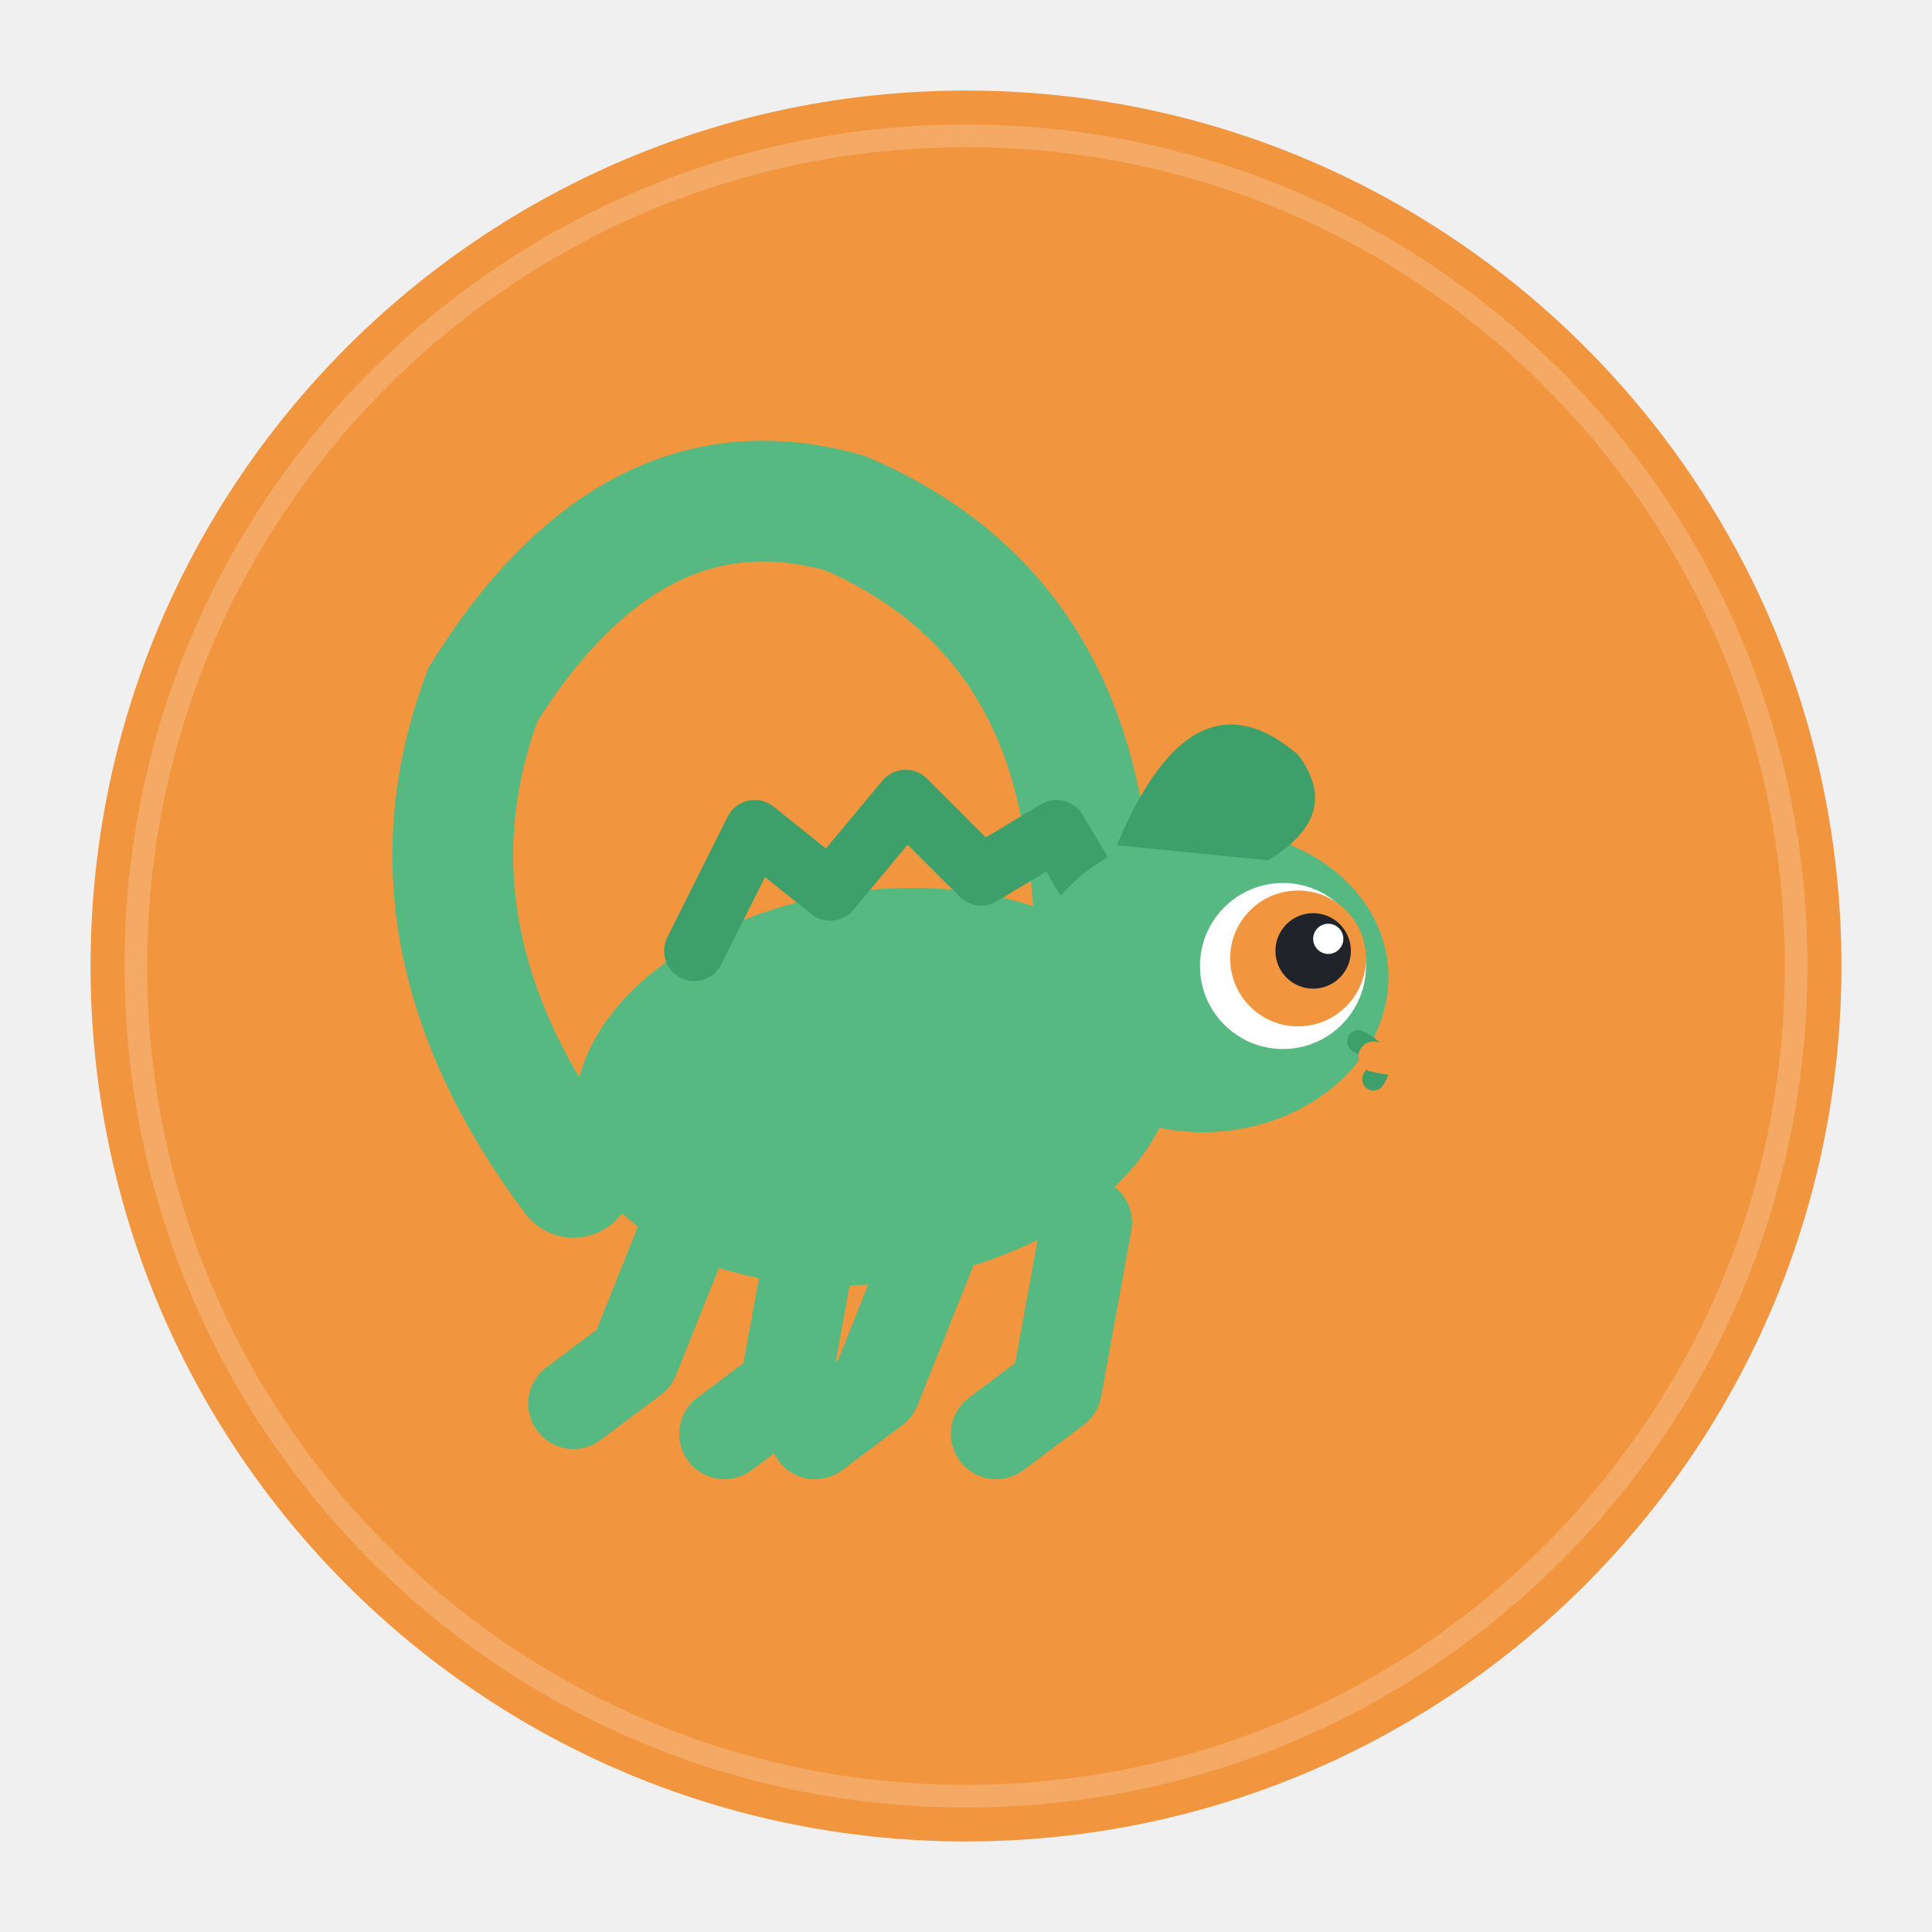
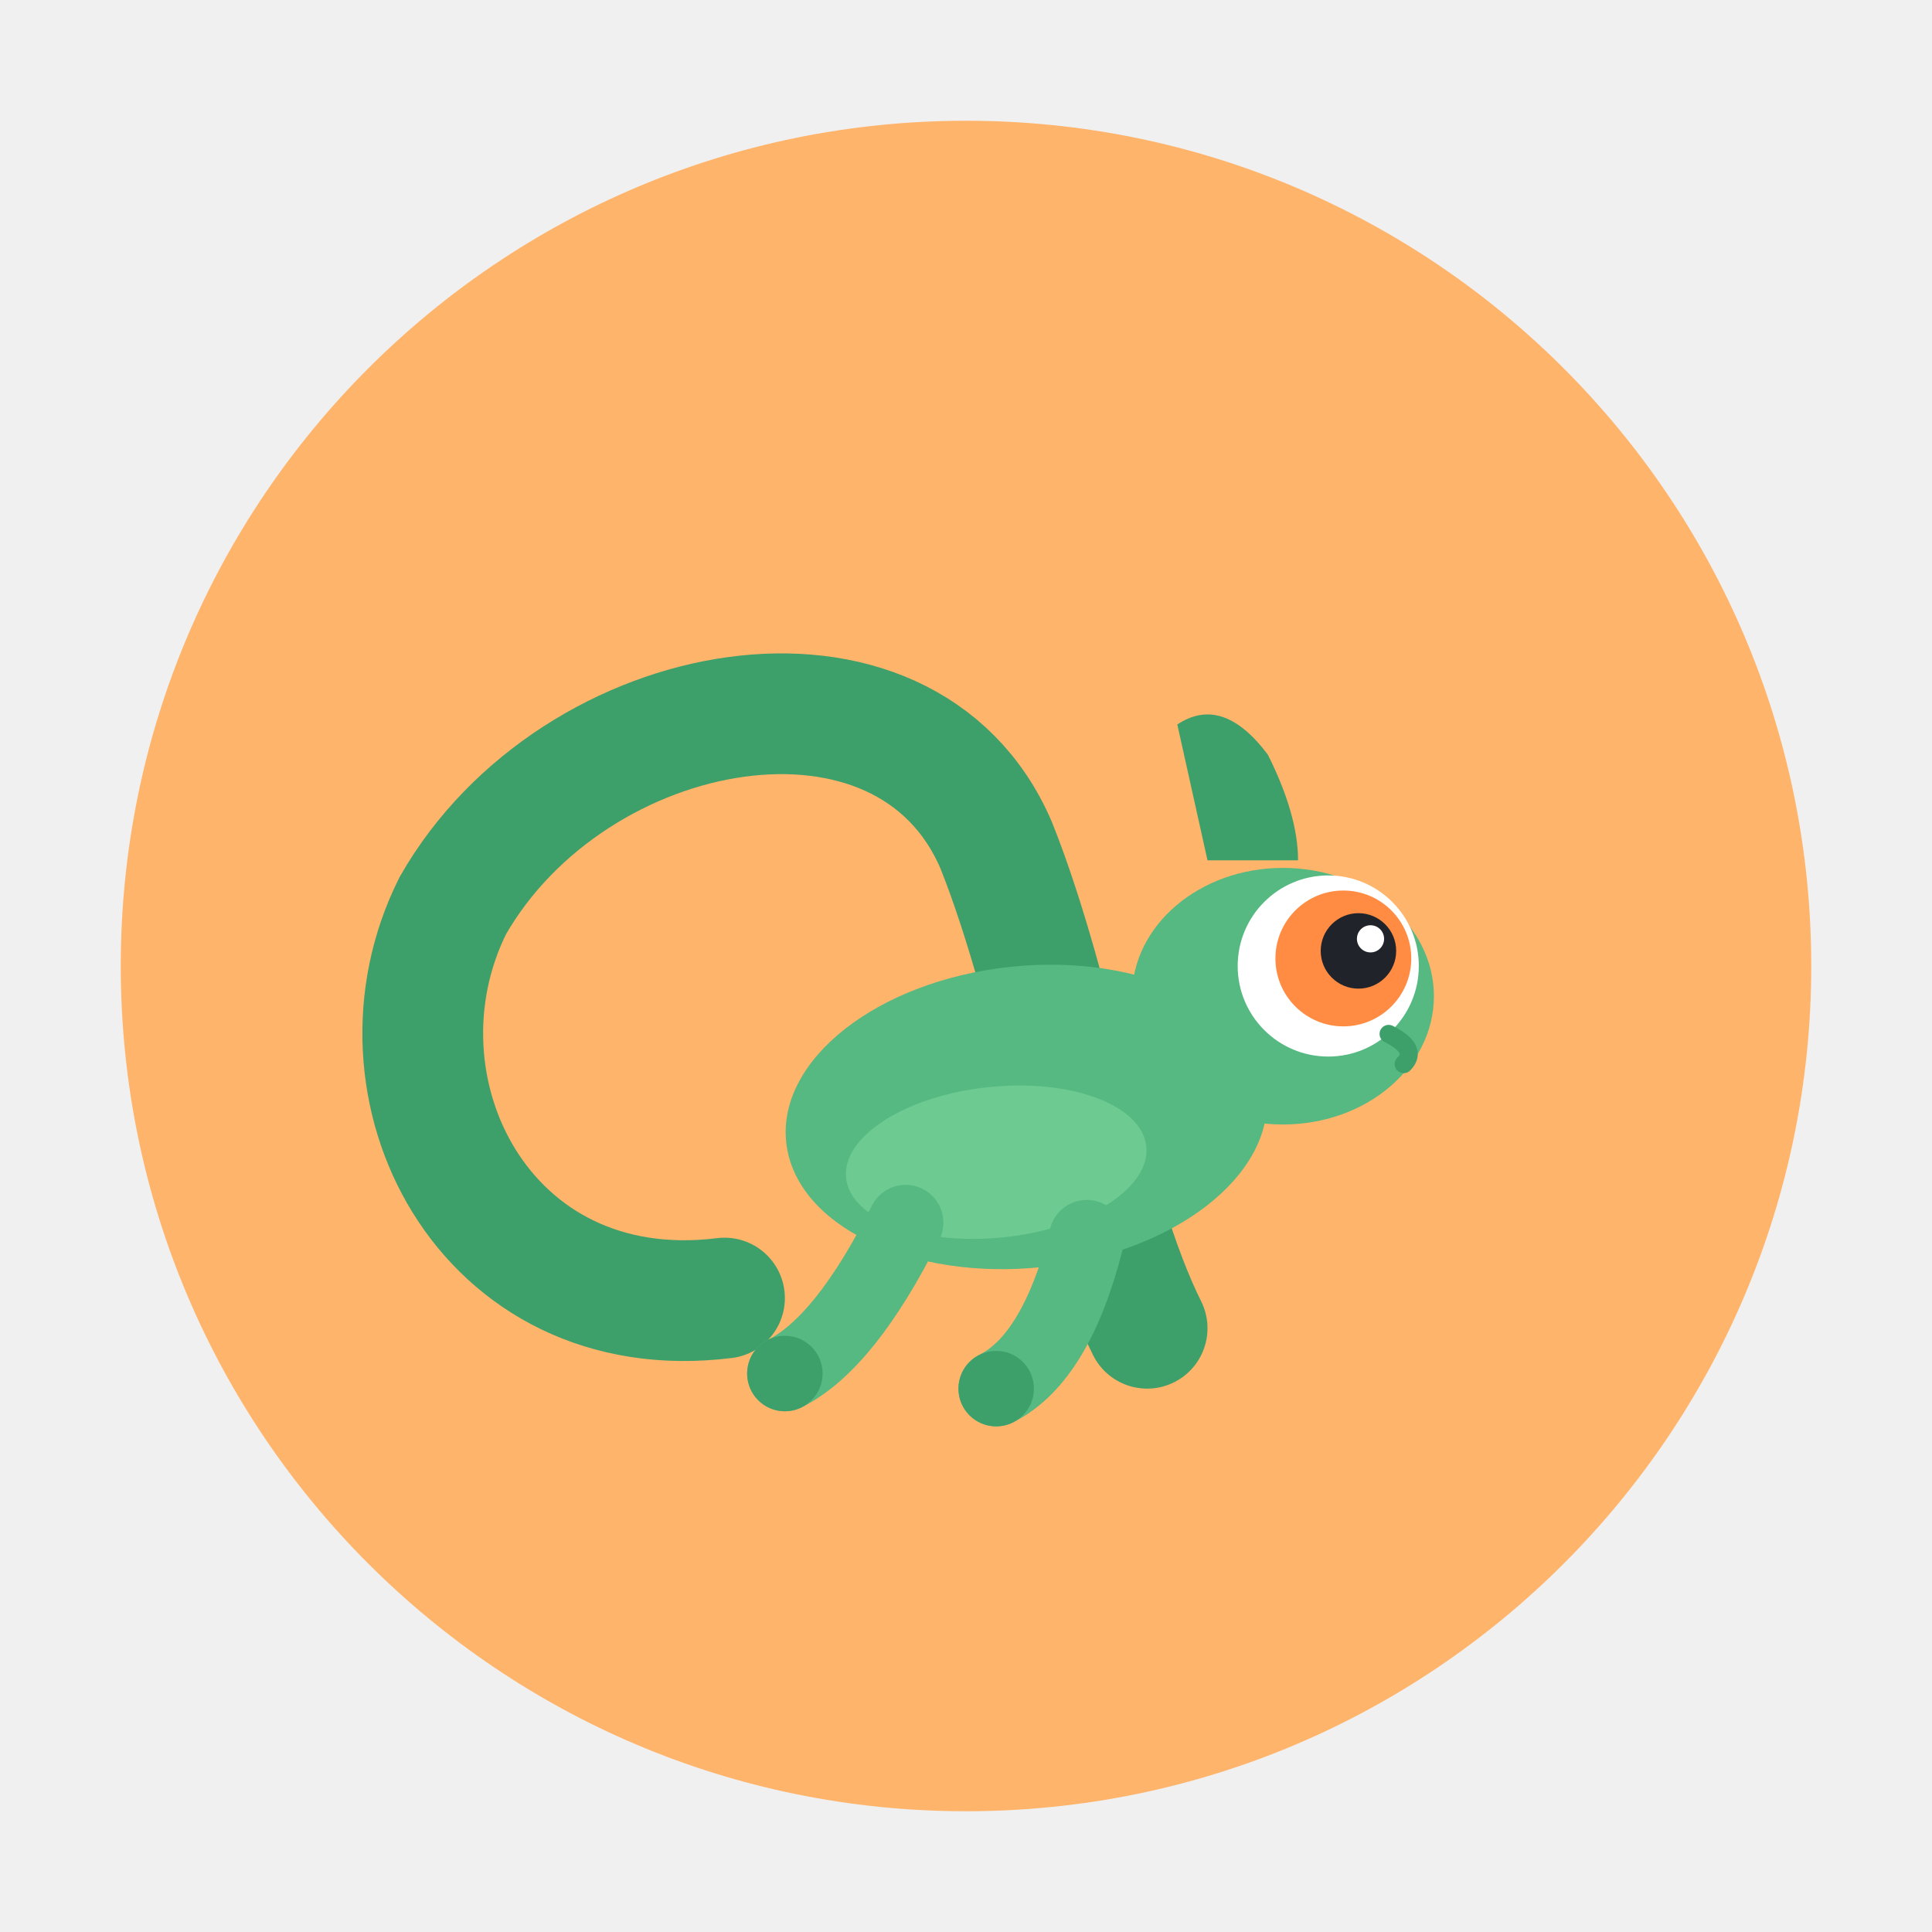
<svg xmlns="http://www.w3.org/2000/svg" viewBox="0 0 128 128">
-   <circle cx="64" cy="64" r="58" fill="#f1953f" />
+   <circle cx="64" cy="64" r="56" fill="#ffb46b" />
  <g transform="translate(64,64)">
-     <path d="M -26 14 Q -38 -2 -32 -18 Q -22 -34 -8 -30 Q 6 -24 8 -8 Q 10 4 4 12" fill="none" stroke="#55b981" stroke-width="8" stroke-linecap="round" />
-     <ellipse cx="-6" cy="8" rx="20" ry="13" fill="#55b981" transform="rotate(-8,-6,8)" />
-     <path d="M -18 -1 L -14 -9 L -9 -5 L -4 -11 L 1 -6 L 6 -9 L 9 -4" fill="none" stroke="#3da06a" stroke-width="4" stroke-linecap="round" stroke-linejoin="round" />
-     <ellipse cx="16" cy="1" rx="12" ry="10" fill="#55b981" transform="rotate(-4,16,1)" />
-     <path d="M 10 -8 Q 15 -20 22 -14 Q 25 -10 20 -7" fill="#3da06a" />
-     <circle cx="21" cy="0" r="5.5" fill="white" />
-     <circle cx="22" cy="-0.5" r="4.5" fill="#f1953f" />
-     <circle cx="23" cy="-1" r="2.5" fill="#20242a" />
-     <circle cx="24" cy="-1.8" r="1" fill="white" />
-     <path d="M 26 5 Q 28 6 27 7.5" fill="none" stroke="#3da06a" stroke-width="1.5" stroke-linecap="round" />
-     <path d="M -2 18 L -6 28 L -10 31" fill="none" stroke="#55b981" stroke-width="6" stroke-linecap="round" stroke-linejoin="round" />
-     <path d="M 8 17 L 6 28 L 2 31" fill="none" stroke="#55b981" stroke-width="6" stroke-linecap="round" stroke-linejoin="round" />
-     <path d="M -18 16 L -22 26 L -26 29" fill="none" stroke="#55b981" stroke-width="6" stroke-linecap="round" stroke-linejoin="round" />
-     <path d="M -10 17 L -12 28 L -16 31" fill="none" stroke="#55b981" stroke-width="6" stroke-linecap="round" stroke-linejoin="round" />
-     <path d="M 27 6 Q 31 7 30 4" fill="none" stroke="#f1953f" stroke-width="2" stroke-linecap="round" />
+     <path d="M -16 22              C -32 24, -40 8, -34 -4              C -26 -18, -4 -22, 2 -8              C 6 2, 8 16, 12 24" fill="none" stroke="#3da06a" stroke-width="8" stroke-linecap="round" />
+     <ellipse cx="4" cy="10" rx="16" ry="10" fill="#55b981" transform="rotate(-6,4,10)" />
+     <ellipse cx="2" cy="13" rx="10" ry="5" fill="#6dca90" transform="rotate(-6,2,13)" />
+     <ellipse cx="21" cy="2" rx="10" ry="8.5" fill="#55b981" />
+     <path d="M 16 -7 L 14 -16 Q 17 -18 20 -14 Q 22 -10 22 -7" fill="#3da06a" />
+     <circle cx="24" cy="0" r="6" fill="white" />
+     <circle cx="25" cy="-0.5" r="4.5" fill="#ff8c42" />
+     <circle cx="26" cy="-1" r="2.5" fill="#20242a" />
+     <circle cx="26.8" cy="-1.8" r="0.9" fill="white" />
+     <path d="M 28 4.5 Q 30 5.5 29 6.5" fill="none" stroke="#3da06a" stroke-width="1.2" stroke-linecap="round" />
+     <path d="M 8 18 Q 6 26 2 28" fill="none" stroke="#55b981" stroke-width="5" stroke-linecap="round" />
+     <circle cx="2" cy="28" r="2.5" fill="#3da06a" />
+     <path d="M -4 17 Q -8 25 -12 27" fill="none" stroke="#55b981" stroke-width="5" stroke-linecap="round" />
+     <circle cx="-12" cy="27" r="2.5" fill="#3da06a" />
  </g>
-   <circle cx="64" cy="64" r="55" fill="none" stroke="rgba(255,255,255,0.2)" stroke-width="1.5" />
</svg>
